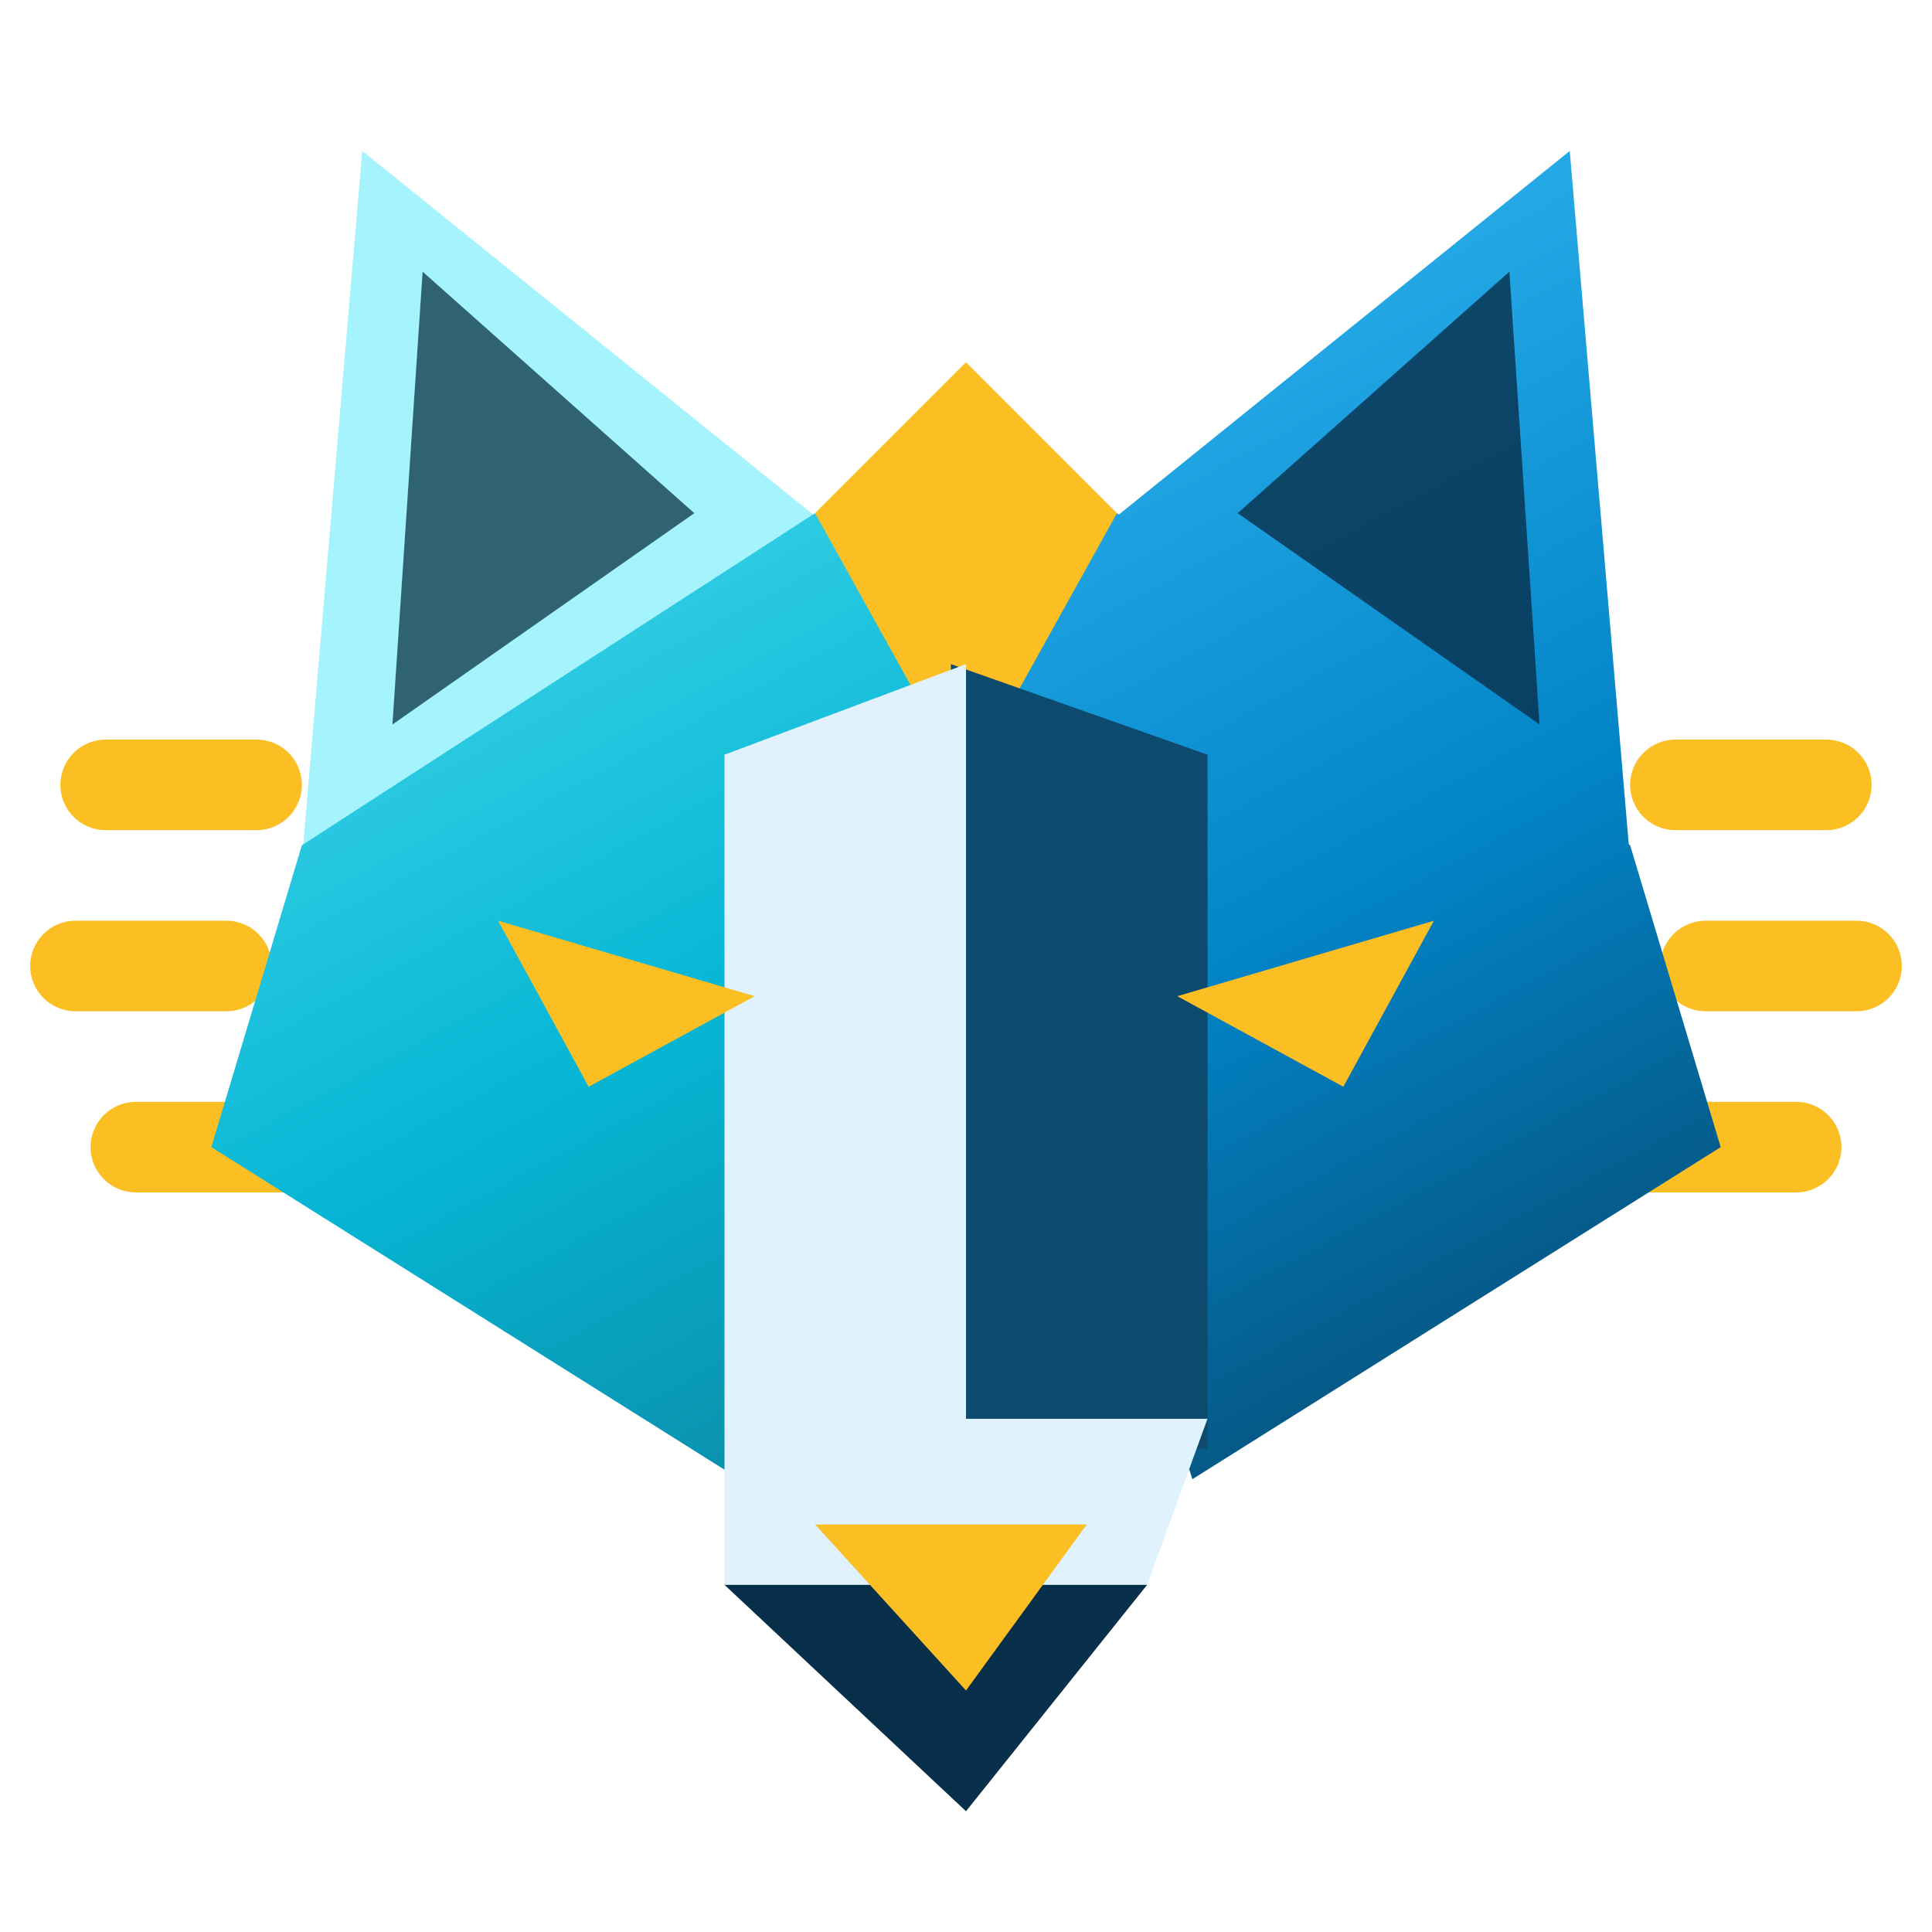
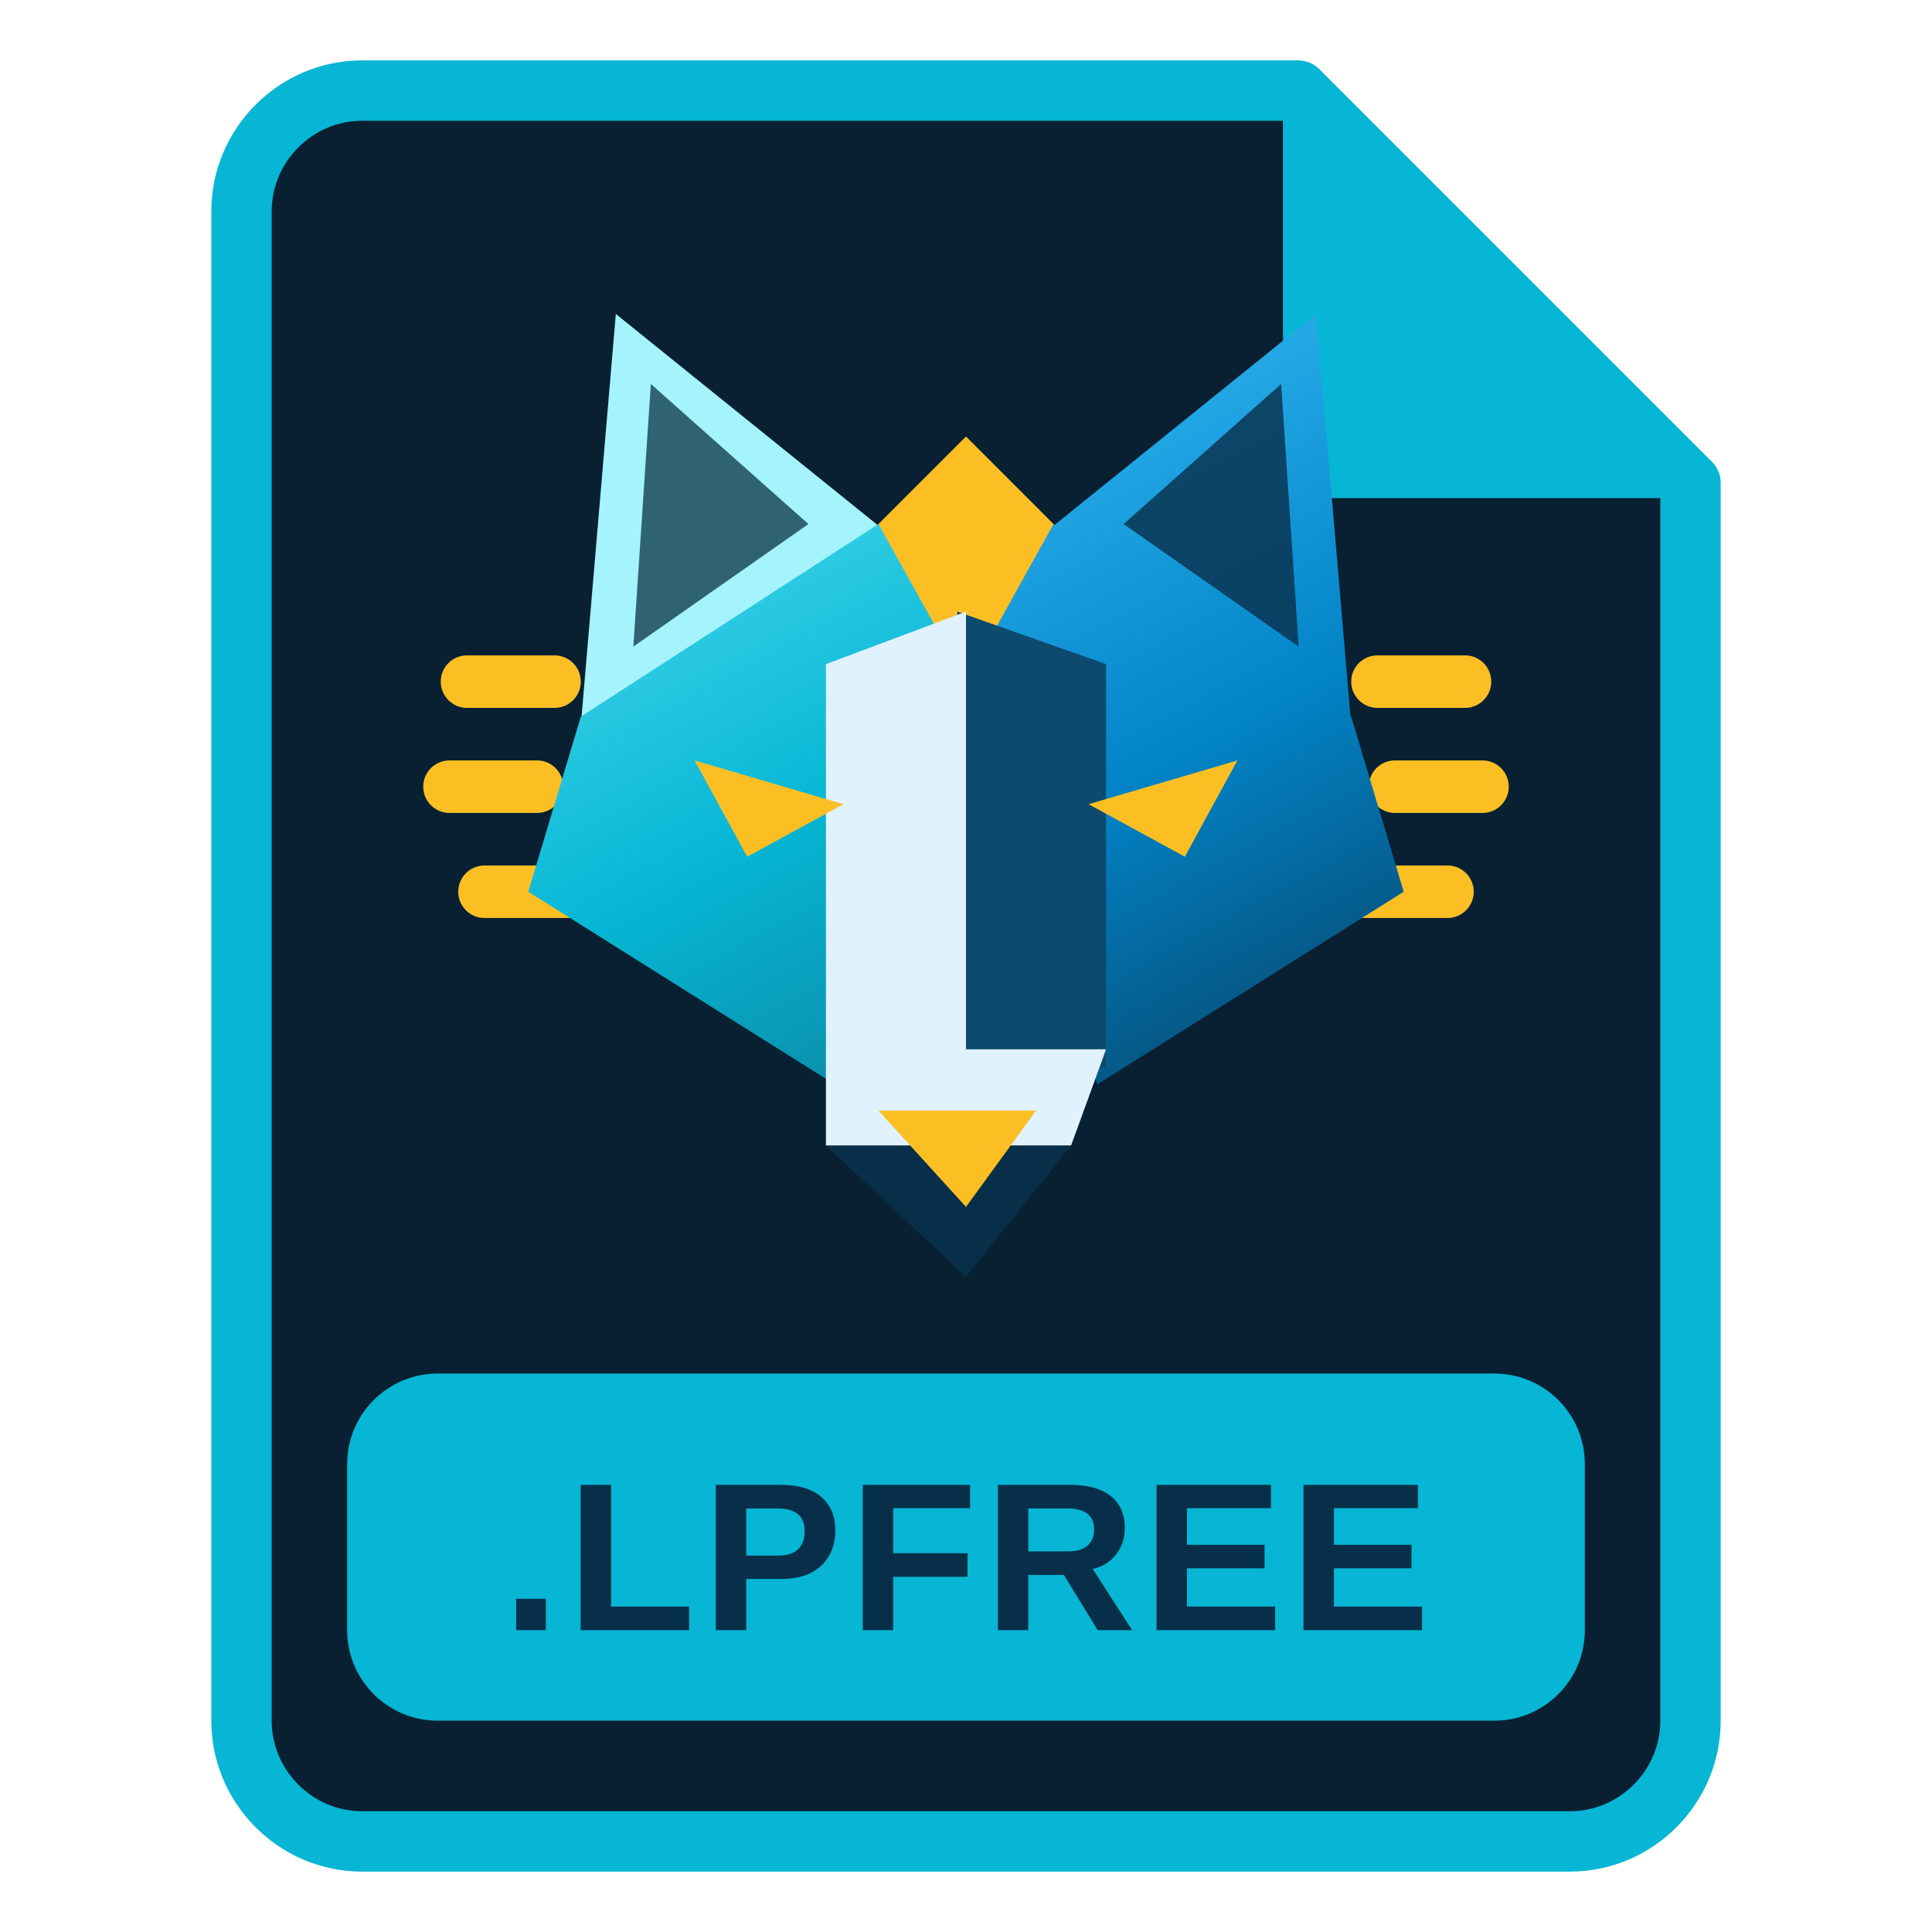
<svg xmlns="http://www.w3.org/2000/svg" width="16" height="16" viewBox="0 0 128 128" fill="none">
  <defs>
-     <linearGradient id="free_left" x1="16" y1="12" x2="70" y2="112" gradientUnits="userSpaceOnUse">
+     <linearGradient id="b_free_left" x1="16" y1="12" x2="70" y2="112" gradientUnits="userSpaceOnUse">
      <stop offset="0%" stop-color="#67E8F9" />
      <stop offset="55%" stop-color="#06B6D4" />
      <stop offset="100%" stop-color="#0E7490" />
    </linearGradient>
-     <linearGradient id="free_right" x1="58" y1="12" x2="112" y2="112" gradientUnits="userSpaceOnUse">
+     <linearGradient id="b_free_right" x1="58" y1="12" x2="112" y2="112" gradientUnits="userSpaceOnUse">
      <stop offset="0%" stop-color="#38BDF8" />
      <stop offset="50%" stop-color="#0284C7" />
      <stop offset="100%" stop-color="#082F49" />
    </linearGradient>
  </defs>
-   <rect x="4" y="49" width="16" height="6" rx="3" fill="#FBBF24" />
-   <rect x="2" y="61" width="16" height="6" rx="3" fill="#FBBF24" />
-   <rect x="6" y="73" width="16" height="6" rx="3" fill="#FBBF24" />
-   <rect x="108" y="49" width="16" height="6" rx="3" fill="#FBBF24" />
-   <rect x="110" y="61" width="16" height="6" rx="3" fill="#FBBF24" />
-   <rect x="106" y="73" width="16" height="6" rx="3" fill="#FBBF24" />
-   <polygon points="24,10 55,35 20,57" fill="#A5F3FC" />
-   <polygon points="28,18 46,34 26,48" fill="#083344" fill-opacity="0.75" />
-   <polygon points="104,10 73,35 108,57" fill="url(#free_right)" />
-   <polygon points="100,18 82,34 102,48" fill="#082F49" fill-opacity="0.8" />
-   <polygon points="20,56 54,34 65,48 49,98 14,76" fill="url(#free_left)" />
-   <polygon points="108,56 74,34 63,48 79,98 114,76" fill="url(#free_right)" />
-   <polygon points="54,34 64,24 74,34 64,52" fill="#FBBF24" />
-   <polygon points="63,44 80,50 80,96 63,96" fill="#0C4A6E" />
-   <polygon points="48,50 64,44 64,94 80,94 76,105 48,105" fill="#E0F2FE" />
-   <polygon points="48,105 76,105 64,120" fill="#082F49" />
-   <polygon points="54,101 72,101 64,112" fill="#FBBF24" />
-   <polygon points="33,61 50,66 39,72" fill="#FBBF24" />
-   <polygon points="95,61 78,66 89,72" fill="#FBBF24" />
+   <path d="M24 6 H86 L112 32 V114 C112 118.4 108.4 122 104 122 H24 C19.6 122 16 118.4 16 114 V14 C16 9.6 19.6 6 24 6 Z" fill="#082032" stroke="#06B6D4" stroke-width="4" stroke-linejoin="round" />
+   <path d="M86 6 V32 H112 Z" fill="#06B6D4" stroke="#06B6D4" stroke-width="2" stroke-linejoin="round" />
+   <g transform="translate(26.88, 15) scale(0.58)">
+     <rect x="4" y="49" width="16" height="6" rx="3" fill="#FBBF24" />
+     <rect x="2" y="61" width="16" height="6" rx="3" fill="#FBBF24" />
+     <rect x="6" y="73" width="16" height="6" rx="3" fill="#FBBF24" />
+     <rect x="108" y="49" width="16" height="6" rx="3" fill="#FBBF24" />
+     <rect x="110" y="61" width="16" height="6" rx="3" fill="#FBBF24" />
+     <rect x="106" y="73" width="16" height="6" rx="3" fill="#FBBF24" />
+     <polygon points="24,10 55,35 20,57" fill="#A5F3FC" />
+     <polygon points="28,18 46,34 26,48" fill="#083344" fill-opacity="0.75" />
+     <polygon points="104,10 73,35 108,57" fill="url(#b_free_right)" />
+     <polygon points="100,18 82,34 102,48" fill="#082F49" fill-opacity="0.8" />
+     <polygon points="20,56 54,34 65,48 49,98 14,76" fill="url(#b_free_left)" />
+     <polygon points="108,56 74,34 63,48 79,98 114,76" fill="url(#b_free_right)" />
+     <polygon points="54,34 64,24 74,34 64,52" fill="#FBBF24" />
+     <polygon points="63,44 80,50 80,96 63,96" fill="#0C4A6E" />
+     <polygon points="48,50 64,44 64,94 80,94 76,105 48,105" fill="#E0F2FE" />
+     <polygon points="48,105 76,105 64,120" fill="#082F49" />
+     <polygon points="54,101 72,101 64,112" fill="#FBBF24" />
+     <polygon points="33,61 50,66 39,72" fill="#FBBF24" />
+     <polygon points="95,61 78,66 89,72" fill="#FBBF24" />
+   </g>
+   <rect x="23" y="91" width="82" height="23" rx="6" fill="#06B6D4" />
+   <text x="64" y="108" text-anchor="middle" fill="#082F49" font-family="-apple-system, BlinkMacSystemFont, 'SF Pro Display', 'Helvetica Neue', Arial, sans-serif" font-weight="900" font-size="14" letter-spacing="0.4">.LPFREE</text>
</svg>
